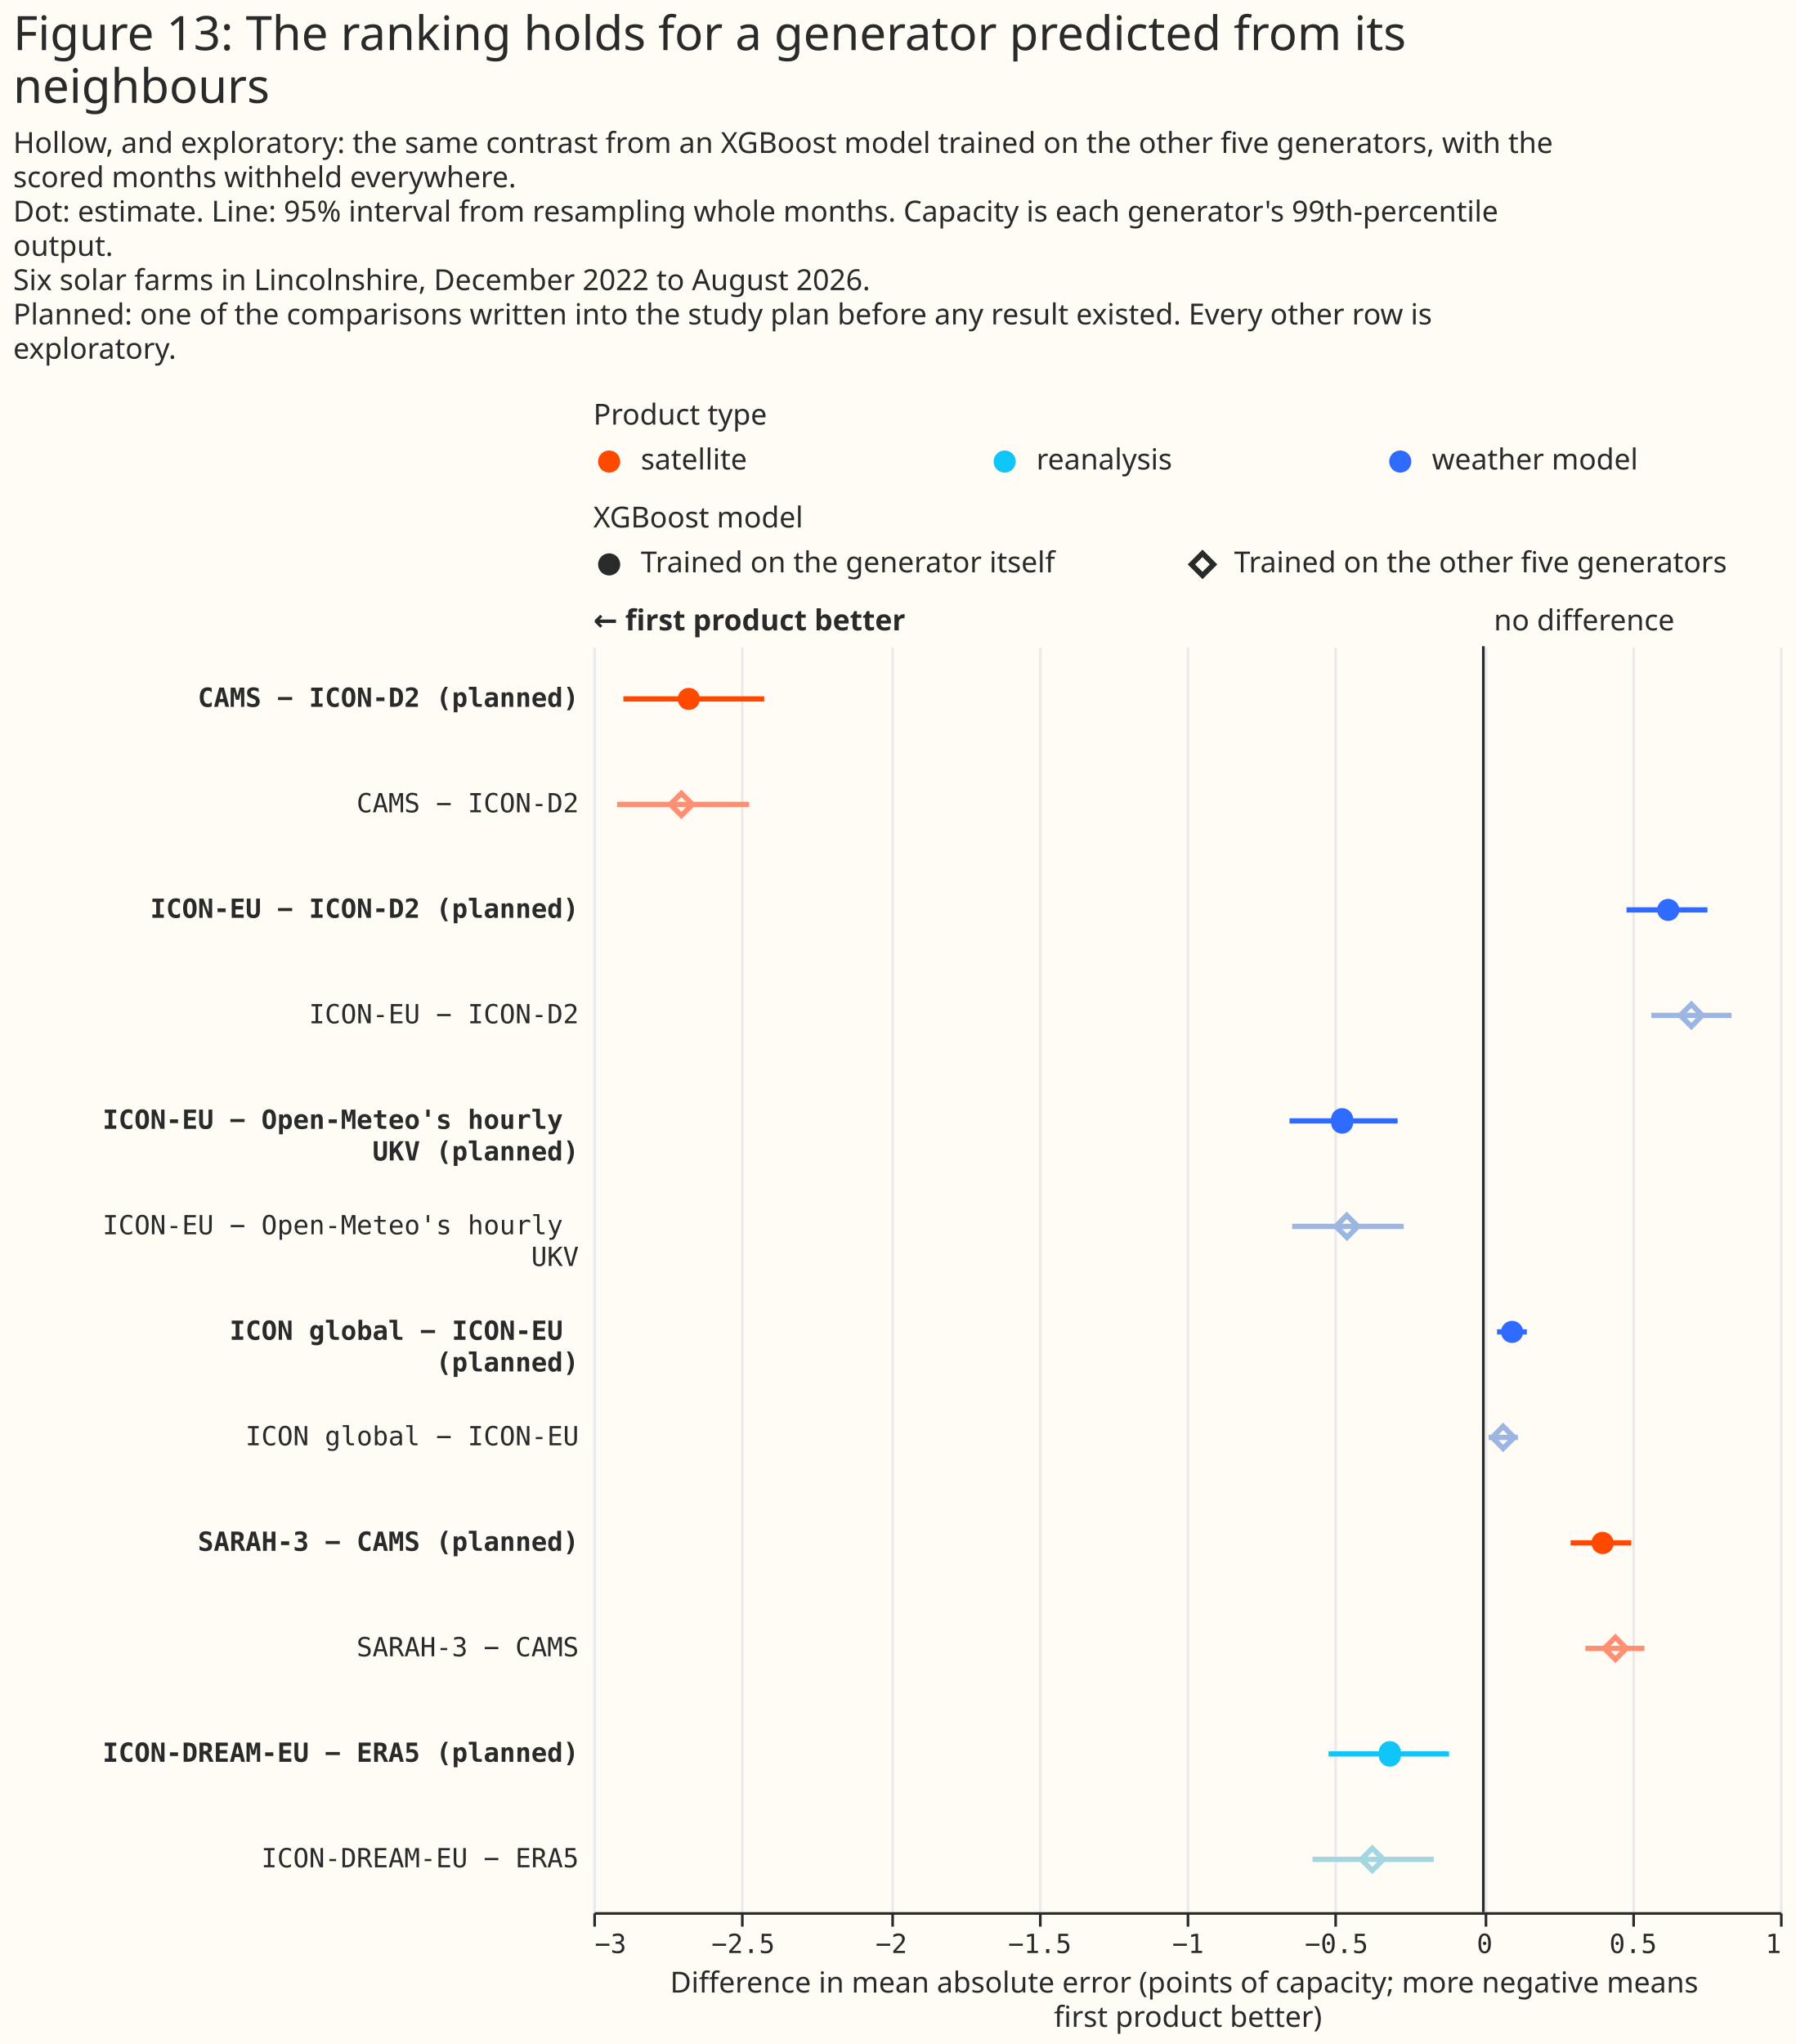
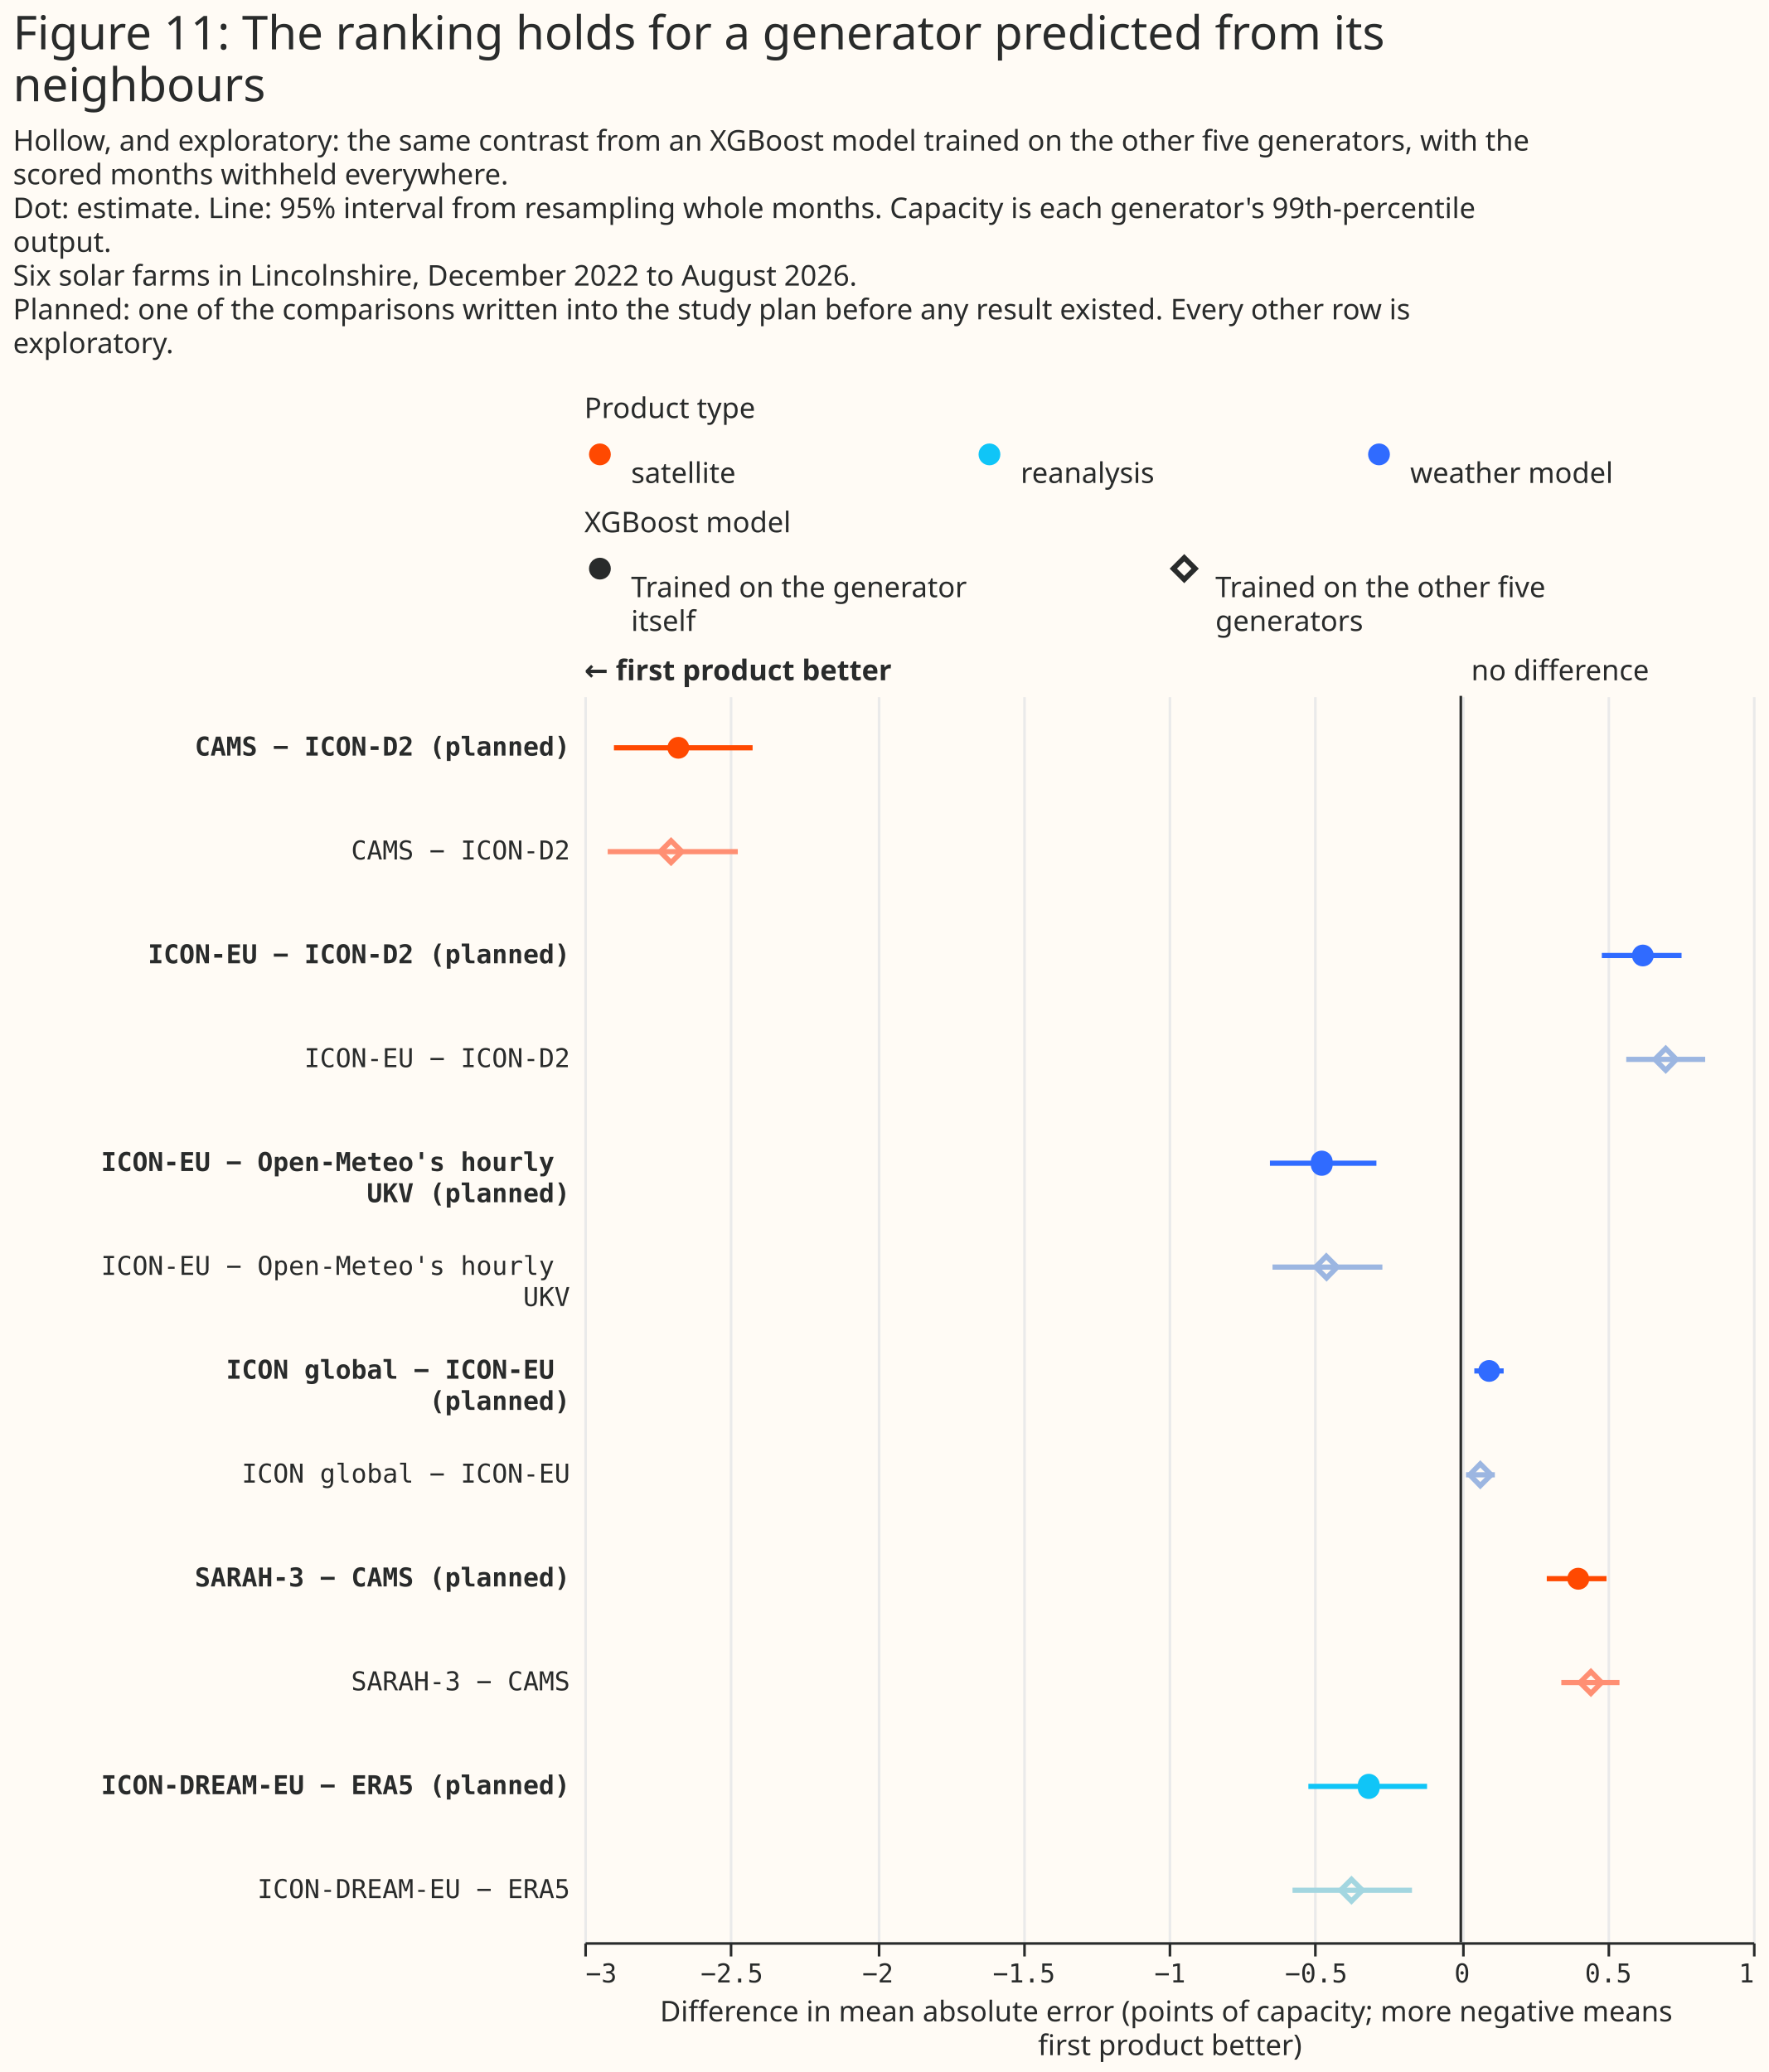
- <svg xmlns="http://www.w3.org/2000/svg" width="681" height="775" class="marks" viewBox="0 0 681 775">
-   <path fill="#fffbf5" d="M0 0h681v775H0z" />
+ <svg xmlns="http://www.w3.org/2000/svg" width="681" height="798" class="marks" viewBox="0 0 681 798">
+   <path fill="#fffbf5" d="M0 0h681v798H0z" />
  <g fill="none" stroke-miterlimit="10" aria-roledescription="group mark container" class="mark-group role-frame root">
    <path d="M225 167h450z" aria-hidden="true" class="background" />
    <g aria-roledescription="group mark container" class="mark-group role-scope concat_0_group">
      <g aria-roledescription="group mark container" class="mark-group role-scope concat_0_concat_0_group">
        <path fill="#fffbf5" d="M225 167h450v16H225Z" aria-hidden="true" class="background" />
        <g aria-roledescription="symbol mark container" class="mark-symbol role-mark concat_0_concat_0_layer_0_marks">
          <path fill="#ff4901" d="M235.2 175a4.2 4.2 0 1 1-8.4 0 4.2 4.2 0 1 1 8.4 0" aria-label="x: 6; colour: #FF4901; shape: circle" aria-roledescription="point" />
          <path fill="#10c5f7" d="M385.2 175a4.2 4.2 0 1 1-8.4 0 4.2 4.2 0 1 1 8.4 0" aria-label="x: 156; colour: #10C5F7; shape: circle" aria-roledescription="point" />
          <path fill="#306bff" d="M535.2 175a4.2 4.2 0 1 1-8.4 0 4.2 4.2 0 1 1 8.4 0" aria-label="x: 306; colour: #306BFF; shape: circle" aria-roledescription="point" />
        </g>
        <g fill="#292b2b" aria-roledescription="text mark container" class="mark-text role-mark concat_0_concat_0_layer_2_marks" font-family="Matter XH, DM Sans, sans-serif" font-size="11">
-           <text aria-label="x: 6; label: satellite" aria-roledescription="text mark" transform="translate(243 178)">satellite</text>
-           <text aria-label="x: 156; label: reanalysis" aria-roledescription="text mark" transform="translate(393 178)">reanalysis</text>
-           <text aria-label="x: 306; label: weather model" aria-roledescription="text mark" transform="translate(543 178)">weather model</text>
+           <text aria-label="x: 6; label: satellite" aria-roledescription="text mark" transform="translate(243 186)">satellite</text>
+           <text aria-label="x: 156; label: reanalysis" aria-roledescription="text mark" transform="translate(393 186)">reanalysis</text>
+           <text aria-label="x: 306; label: weather model" aria-roledescription="text mark" transform="translate(543 186)">weather model</text>
        </g>
        <g class="mark-group role-title">
          <text fill="#292b2b" aria-label="Title text 'Product type'" aria-roledescription="title" class="mark-text role-title-text" font-family="Matter XH, DM Sans, sans-serif" font-size="11" pointer-events="none" transform="translate(225 161)">Product type</text>
        </g>
      </g>
      <g aria-roledescription="group mark container" class="mark-group role-scope concat_0_concat_1_group">
-         <path fill="#fffbf5" d="M225 206h450v16H225Z" aria-hidden="true" class="background" />
+         <path fill="#fffbf5" d="M225 211h450v29H225Z" aria-hidden="true" class="background" />
        <g aria-roledescription="symbol mark container" class="mark-symbol role-mark concat_0_concat_1_layer_0_marks">
-           <path fill="#292b2b" d="M235.2 214a4.2 4.2 0 1 1-8.4 0 4.2 4.2 0 1 1 8.4 0" aria-label="x: 6; colour: #292B2B; shape: circle" aria-roledescription="point" />
+           <path fill="#292b2b" d="M235.2 219a4.2 4.2 0 1 1-8.4 0 4.2 4.2 0 1 1 8.4 0" aria-label="x: 6; colour: #292B2B; shape: circle" aria-roledescription="point" />
        </g>
        <g aria-roledescription="symbol mark container" class="mark-symbol role-mark concat_0_concat_1_layer_1_marks">
-           <path stroke="#292b2b" stroke-width="2" d="m451.8 214 4.2-4.2 4.2 4.2-4.2 4.2Z" aria-label="x: 231; colour: #292B2B; shape: diamond" aria-roledescription="point" />
+           <path stroke="#292b2b" stroke-width="2" d="m451.8 219 4.2-4.2 4.2 4.2-4.2 4.2Z" aria-label="x: 231; colour: #292B2B; shape: diamond" aria-roledescription="point" />
        </g>
        <g fill="#292b2b" aria-roledescription="text mark container" class="mark-text role-mark concat_0_concat_1_layer_2_marks" font-family="Matter XH, DM Sans, sans-serif" font-size="11">
-           <text aria-label="x: 6; label: Trained on the generator itself" aria-roledescription="text mark" transform="translate(243 217)">Trained on the generator itself</text>
-           <text aria-label="x: 231; label: Trained on the other five generators" aria-roledescription="text mark" transform="translate(468 217)">Trained on the other five generators</text>
+           <text aria-label="x: 6; label: Trained on the generator itself" aria-roledescription="text mark" transform="translate(243 230)">
+             <tspan>Trained on the generator</tspan>
+             <tspan x="0" dy="13">itself</tspan>
+           </text>
+           <text aria-label="x: 231; label: Trained on the other five generators" aria-roledescription="text mark" transform="translate(468 230)">
+             <tspan>Trained on the other five</tspan>
+             <tspan x="0" dy="13">generators</tspan>
+           </text>
        </g>
        <g class="mark-group role-title">
-           <text fill="#292b2b" aria-label="Title text 'XGBoost model'" aria-roledescription="title" class="mark-text role-title-text" font-family="Matter XH, DM Sans, sans-serif" font-size="11" pointer-events="none" transform="translate(225 200)">XGBoost model</text>
+           <text fill="#292b2b" aria-label="Title text 'XGBoost model'" aria-roledescription="title" class="mark-text role-title-text" font-family="Matter XH, DM Sans, sans-serif" font-size="11" pointer-events="none" transform="translate(225 205)">XGBoost model</text>
        </g>
      </g>
      <g aria-roledescription="group mark container" class="mark-group role-scope concat_0_concat_2_group">
-         <path fill="#fffbf5" d="M225 245h450v480H225Z" aria-hidden="true" class="background" />
+         <path fill="#fffbf5" d="M225 268h450v480H225Z" aria-hidden="true" class="background" />
        <g aria-hidden="true" class="mark-group role-axis">
-           <path stroke="#eaeaea" d="M225.5 725.5v-480m56 480v-480m57 480v-480m56 480v-480m56 480v-480m56 480v-480m57 480v-480m56 480v-480m56 480v-480" class="mark-rule role-axis-grid" pointer-events="none" />
+           <path stroke="#eaeaea" d="M225.5 748.5v-480m56 480v-480m57 480v-480m56 480v-480m56 480v-480m56 480v-480m57 480v-480m56 480v-480m56 480v-480" class="mark-rule role-axis-grid" pointer-events="none" />
        </g>
        <g aria-label="X-axis titled 'Difference in mean absolute error (points of capacity; more negative means first product better)' for a linear scale with values from −3 to 1" aria-roledescription="axis" class="mark-group role-axis" pointer-events="none">
-           <path stroke="#292b2b" d="M225.5 725.5v5m56-5v5m57-5v5m56-5v5m56-5v5m56-5v5m57-5v5m56-5v5m56-5v5" class="mark-rule role-axis-tick" />
+           <path stroke="#292b2b" d="M225.5 748.5v5m56-5v5m57-5v5m56-5v5m56-5v5m56-5v5m57-5v5m56-5v5m56-5v5" class="mark-rule role-axis-tick" />
          <g fill="#292b2b" class="mark-text role-axis-label" font-family="Matter Semi Mono, Roboto Mono, monospace" font-size="10">
-             <text transform="translate(225.5 740.5)">−3</text>
-             <text text-anchor="middle" transform="translate(281.8 740.5)">−2.5</text>
-             <text text-anchor="middle" transform="translate(338 740.5)">−2</text>
-             <text text-anchor="middle" transform="translate(394.3 740.5)">−1.5</text>
-             <text text-anchor="middle" transform="translate(450.5 740.5)">−1</text>
-             <text text-anchor="middle" transform="translate(506.8 740.5)">−0.5</text>
-             <text text-anchor="middle" transform="translate(563 740.5)">0</text>
-             <text text-anchor="middle" transform="translate(619.3 740.5)">0.5</text>
-             <text text-anchor="end" transform="translate(675.5 740.5)">1</text>
+             <text transform="translate(225.5 763.5)">−3</text>
+             <text text-anchor="middle" transform="translate(281.8 763.5)">−2.5</text>
+             <text text-anchor="middle" transform="translate(338 763.5)">−2</text>
+             <text text-anchor="middle" transform="translate(394.3 763.5)">−1.5</text>
+             <text text-anchor="middle" transform="translate(450.5 763.5)">−1</text>
+             <text text-anchor="middle" transform="translate(506.8 763.5)">−0.5</text>
+             <text text-anchor="middle" transform="translate(563 763.5)">0</text>
+             <text text-anchor="middle" transform="translate(619.3 763.5)">0.5</text>
+             <text text-anchor="end" transform="translate(675.5 763.5)">1</text>
          </g>
-           <path stroke="#292b2b" d="M225.5 725.5h450" class="mark-rule role-axis-domain" />
-           <text fill="#292b2b" class="mark-text role-axis-title" font-family="Matter XH, DM Sans, sans-serif" font-size="11" text-anchor="middle" transform="translate(450.5 755.5)">
+           <path stroke="#292b2b" d="M225.5 748.5h450" class="mark-rule role-axis-domain" />
+           <text fill="#292b2b" class="mark-text role-axis-title" font-family="Matter XH, DM Sans, sans-serif" font-size="11" text-anchor="middle" transform="translate(450.5 778.5)">
            <tspan>Difference in mean absolute error (points of capacity; more negative means</tspan>
            <tspan x="0" dy="13">first product better)</tspan>
          </text>
        </g>
        <g aria-label="Y-axis for a discrete scale with 12 values: CAMS − ICON-D2 (planned), CAMS − ICON-D2, ICON-EU − ICON-D2 (planned), ICON-EU − ICON-D2, ICON-EU − Open-Meteo's hourly UKV (planned), ending with ICON-DREAM-EU − ERA5" aria-roledescription="axis" class="mark-group role-axis">
          <g fill="#292b2b" class="mark-text role-axis-label" font-family="Matter Semi Mono, Roboto Mono, monospace" font-size="10" pointer-events="none" text-anchor="end">
-             <text font-weight="bold" transform="translate(219.5 268)">CAMS − ICON-D2 (planned)</text>
-             <text transform="translate(219.5 308)">CAMS − ICON-D2</text>
-             <text font-weight="bold" transform="translate(219.5 348)">ICON-EU − ICON-D2 (planned)</text>
-             <text transform="translate(219.5 388)">ICON-EU − ICON-D2</text>
-             <text font-weight="bold" transform="translate(219.5 428)">
+             <text font-weight="bold" transform="translate(219.5 291)">CAMS − ICON-D2 (planned)</text>
+             <text transform="translate(219.5 331)">CAMS − ICON-D2</text>
+             <text font-weight="bold" transform="translate(219.5 371)">ICON-EU − ICON-D2 (planned)</text>
+             <text transform="translate(219.5 411)">ICON-EU − ICON-D2</text>
+             <text font-weight="bold" transform="translate(219.5 451)">
              <tspan>ICON-EU − Open-Meteo's hourly</tspan>
              <tspan x="0" dy="12">UKV (planned)</tspan>
            </text>
-             <text transform="translate(219.5 468)">
+             <text transform="translate(219.5 491)">
              <tspan>ICON-EU − Open-Meteo's hourly</tspan>
              <tspan x="0" dy="12">UKV</tspan>
            </text>
-             <text font-weight="bold" transform="translate(219.5 508)">
+             <text font-weight="bold" transform="translate(219.5 531)">
              <tspan>ICON global − ICON-EU</tspan>
              <tspan x="0" dy="12">(planned)</tspan>
            </text>
-             <text transform="translate(219.5 548)">ICON global − ICON-EU</text>
-             <text font-weight="bold" transform="translate(219.5 588)">SARAH-3 − CAMS (planned)</text>
-             <text transform="translate(219.5 628)">SARAH-3 − CAMS</text>
-             <text font-weight="bold" transform="translate(219.5 668)">ICON-DREAM-EU − ERA5 (planned)</text>
-             <text transform="translate(219.5 708)">ICON-DREAM-EU − ERA5</text>
+             <text transform="translate(219.5 571)">ICON global − ICON-EU</text>
+             <text font-weight="bold" transform="translate(219.5 611)">SARAH-3 − CAMS (planned)</text>
+             <text transform="translate(219.5 651)">SARAH-3 − CAMS</text>
+             <text font-weight="bold" transform="translate(219.5 691)">ICON-DREAM-EU − ERA5 (planned)</text>
+             <text transform="translate(219.5 731)">ICON-DREAM-EU − ERA5</text>
          </g>
        </g>
        <g aria-roledescription="rule mark container" class="mark-rule role-mark concat_0_concat_2_layer_0_marks">
-           <path stroke="#292b2b" d="M562.5 245v480" aria-label="x: 0" aria-roledescription="rule mark" />
+           <path stroke="#292b2b" d="M562.5 268v480" aria-label="x: 0" aria-roledescription="rule mark" />
        </g>
        <g aria-roledescription="text mark container" class="mark-text role-mark concat_0_concat_2_layer_1_marks">
-           <text fill="#292b2b" aria-label="x: 0" aria-roledescription="text mark" font-family="Matter XH, DM Sans, sans-serif" font-size="11" transform="translate(566.5 239)">no difference</text>
+           <text fill="#292b2b" aria-label="x: 0" aria-roledescription="text mark" font-family="Matter XH, DM Sans, sans-serif" font-size="11" transform="translate(566.5 262)">no difference</text>
        </g>
        <g aria-roledescription="text mark container" class="mark-text role-mark concat_0_concat_2_layer_2_marks">
-           <text fill="#292b2b" aria-label="x: −3" aria-roledescription="text mark" font-family="Matter XH, DM Sans, sans-serif" font-size="11" font-weight="bold" transform="translate(225 239)">← first product better</text>
+           <text fill="#292b2b" aria-label="x: −3" aria-roledescription="text mark" font-family="Matter XH, DM Sans, sans-serif" font-size="11" font-weight="bold" transform="translate(225 262)">← first product better</text>
        </g>
-         <g stroke-width="2" aria-hidden="true" class="mark-rule role-mark concat_0_concat_2_layer_3_marks" clip-path="url(#a)" transform="translate(225 245)">
+         <g stroke-width="2" aria-hidden="true" class="mark-rule role-mark concat_0_concat_2_layer_3_marks" clip-path="url(#a)" transform="translate(225 268)">
          <path stroke="#ff4901" d="M11.4 20h53.4" />
          <path stroke="#ff8f73" d="M9 60h50.1" />
          <path stroke="#306bff" d="M391.8 100h30.7" />
          <path stroke="#9cb6e1" d="M401.2 140h30.4" />
          <path stroke="#306bff" d="M264 180h41" />
          <path stroke="#9cb6e1" d="M265 220h42.3" />
          <path stroke="#306bff" d="M342.7 260H354" />
          <path stroke="#9cb6e1" d="M339.5 300h11.1" />
          <path stroke="#ff4901" d="M370.6 340h23" />
          <path stroke="#ff8f73" d="M376.2 380h22.4" />
          <path stroke="#10c5f7" d="M278.8 420h45.7" />
          <path stroke="#a3d6e0" d="M272.7 460h46" />
        </g>
-         <g aria-roledescription="symbol mark container" class="mark-symbol role-mark concat_0_concat_2_layer_4_marks" clip-path="url(#b)" transform="translate(225 245)">
-           <path fill="#ff4901" d="M40.4 20a4.2 4.2 0 1 1-8.4 0 4.2 4.2 0 1 1 8.4 0" aria-label="Difference in mean absolute error (points of capacity; more negative means, first product better): −2.68; label: CAMS − ICON-D2 (planned); shade: satellite; condition: Trained on the generator itself; Row: CAMS − ICON-D2 (planned); Estimate: −2.678; Lower 95%: −2.899; Upper 95%: −2.424" aria-roledescription="point" />
-           <path fill="#306bff" d="M411.8 100a4.2 4.2 0 1 1-8.4 0 4.2 4.2 0 1 1 8.4 0" aria-label="Difference in mean absolute error (points of capacity; more negative means, first product better): 0.62; label: ICON-EU − ICON-D2 (planned); shade: weather model; condition: Trained on the generator itself; Row: ICON-EU − ICON-D2 (planned); Estimate: 0.623; Lower 95%: 0.483; Upper 95%: 0.756" aria-roledescription="point" />
-           <path fill="#306bff" d="M288.1 180a4.2 4.2 0 1 1-8.3 0 4.2 4.2 0 1 1 8.3 0" aria-label="Difference in mean absolute error (points of capacity; more negative means, first product better): −0.48; label: ICON-EU − Open-Meteo's hourly UKV (planned); shade: weather model; condition: Trained on the generator itself; Row: ICON-EU − Open-Meteo's hourly UKV (planned); Estimate: −0.476; Lower 95%: −0.654; Upper 95%: −0.289" aria-roledescription="point" />
-           <path fill="#306bff" d="M352.6 260a4.2 4.2 0 1 1-8.4 0 4.2 4.2 0 1 1 8.4 0" aria-label="Difference in mean absolute error (points of capacity; more negative means, first product better): 0.1; label: ICON global − ICON-EU (planned); shade: weather model; condition: Trained on the generator itself; Row: ICON global − ICON-EU (planned); Estimate: 0.097; Lower 95%: 0.046; Upper 95%: 0.147" aria-roledescription="point" />
-           <path fill="#ff4901" d="M387 340a4.2 4.2 0 1 1-8.5 0 4.2 4.2 0 1 1 8.4 0" aria-label="Difference in mean absolute error (points of capacity; more negative means, first product better): 0.4; label: SARAH-3 − CAMS (planned); shade: satellite; condition: Trained on the generator itself; Row: SARAH-3 − CAMS (planned); Estimate: 0.402; Lower 95%: 0.294; Upper 95%: 0.498" aria-roledescription="point" />
-           <path fill="#10c5f7" d="M306.2 420a4.2 4.2 0 1 1-8.3 0 4.2 4.2 0 1 1 8.3 0" aria-label="Difference in mean absolute error (points of capacity; more negative means, first product better): −0.32; label: ICON-DREAM-EU − ERA5 (planned); shade: reanalysis; condition: Trained on the generator itself; Row: ICON-DREAM-EU − ERA5 (planned); Estimate: −0.315; Lower 95%: −0.522; Upper 95%: −0.116" aria-roledescription="point" />
+         <g aria-hidden="true" class="mark-symbol role-mark concat_0_concat_2_layer_4_marks" clip-path="url(#b)" transform="translate(225 268)">
+           <path fill="#ff4901" d="M40.4 20a4.2 4.2 0 1 1-8.4 0 4.2 4.2 0 1 1 8.4 0" />
+           <path fill="#306bff" d="M411.8 100a4.2 4.2 0 1 1-8.4 0 4.2 4.2 0 1 1 8.4 0m-123.7 80a4.2 4.2 0 1 1-8.3 0 4.2 4.2 0 1 1 8.3 0m64.5 80a4.2 4.2 0 1 1-8.4 0 4.2 4.2 0 1 1 8.4 0" />
+           <path fill="#ff4901" d="M387 340a4.2 4.2 0 1 1-8.5 0 4.2 4.2 0 1 1 8.4 0" />
+           <path fill="#10c5f7" d="M306.2 420a4.2 4.2 0 1 1-8.3 0 4.2 4.2 0 1 1 8.3 0" />
        </g>
-         <g stroke-width="2" aria-roledescription="symbol mark container" class="mark-symbol role-mark concat_0_concat_2_layer_5_marks" clip-path="url(#c)" transform="translate(225 245)">
-           <path stroke="#ff8f73" d="m29.2 60 4.2-4.2 4.2 4.2-4.2 4.2Z" aria-label="Difference in mean absolute error (points of capacity; more negative means, first product better): −2.7; label: CAMS − ICON-D2; shade: satellite, light; condition: Trained on the other five generators; Row: CAMS − ICON-D2; Estimate: −2.703; Lower 95%: −2.92; Upper 95%: −2.475" aria-roledescription="point" />
-           <path stroke="#9cb6e1" d="m412.2 140 4.2-4.2 4.1 4.2-4.1 4.2Z" aria-label="Difference in mean absolute error (points of capacity; more negative means, first product better): 0.7; label: ICON-EU − ICON-D2; shade: weather model, light; condition: Trained on the other five generators; Row: ICON-EU − ICON-D2; Estimate: 0.701; Lower 95%: 0.566; Upper 95%: 0.836" aria-roledescription="point" />
-           <path stroke="#9cb6e1" d="m281.6 220 4.1-4.2 4.2 4.2-4.1 4.2Z" aria-label="Difference in mean absolute error (points of capacity; more negative means, first product better): −0.46; label: ICON-EU − Open-Meteo's hourly UKV; shade: weather model, light; condition: Trained on the other five generators; Row: ICON-EU − Open-Meteo's hourly UKV; Estimate: −0.46; Lower 95%: −0.645; Upper 95%: −0.268" aria-roledescription="point" />
-           <path stroke="#9cb6e1" d="m340.9 300 4.1-4.2 4.2 4.2-4.2 4.2Z" aria-label="Difference in mean absolute error (points of capacity; more negative means, first product better): 0.07; label: ICON global − ICON-EU; shade: weather model, light; condition: Trained on the other five generators; Row: ICON global − ICON-EU; Estimate: 0.067; Lower 95%: 0.018; Upper 95%: 0.117" aria-roledescription="point" />
-           <path stroke="#ff8f73" d="m383.4 380 4.2-4.2 4.1 4.2-4.1 4.2Z" aria-label="Difference in mean absolute error (points of capacity; more negative means, first product better): 0.45; label: SARAH-3 − CAMS; shade: satellite, light; condition: Trained on the other five generators; Row: SARAH-3 − CAMS; Estimate: 0.445; Lower 95%: 0.344; Upper 95%: 0.543" aria-roledescription="point" />
-           <path stroke="#a3d6e0" d="m291.2 460 4.2-4.2 4.2 4.2-4.2 4.2Z" aria-label="Difference in mean absolute error (points of capacity; more negative means, first product better): −0.37; label: ICON-DREAM-EU − ERA5; shade: reanalysis, light; condition: Trained on the other five generators; Row: ICON-DREAM-EU − ERA5; Estimate: −0.374; Lower 95%: −0.576; Upper 95%: −0.167" aria-roledescription="point" />
+         <g stroke-width="2" aria-hidden="true" class="mark-symbol role-mark concat_0_concat_2_layer_5_marks" clip-path="url(#c)" transform="translate(225 268)">
+           <path stroke="#ff8f73" d="m29.2 60 4.2-4.2 4.2 4.2-4.2 4.2Z" />
+           <path stroke="#9cb6e1" d="m412.2 140 4.2-4.2 4.1 4.2-4.1 4.2Zm-130.6 80 4.1-4.2 4.2 4.2-4.1 4.2Zm59.3 80 4.1-4.2 4.2 4.2-4.2 4.2Z" />
+           <path stroke="#ff8f73" d="m383.4 380 4.2-4.2 4.1 4.2-4.1 4.2Z" />
+           <path stroke="#a3d6e0" d="m291.2 460 4.2-4.2 4.2 4.2-4.2 4.2Z" />
        </g>
      </g>
    </g>
    <g fill="#292b2b" class="mark-group role-title" font-family="Matter XH, DM Sans, sans-serif" pointer-events="none">
-       <text aria-label="Title text 'Figure 13: The ranking holds for a generator predicted from its neighbours'" aria-roledescription="title" class="mark-text role-title-text" font-size="18" transform="translate(5 19)">
-         <tspan>Figure 13: The ranking holds for a generator predicted from its</tspan>
+       <text aria-label="Title text 'Figure 11: The ranking holds for a generator predicted from its neighbours'" aria-roledescription="title" class="mark-text role-title-text" font-size="18" transform="translate(5 19)">
+         <tspan>Figure 11: The ranking holds for a generator predicted from its</tspan>
        <tspan x="0" dy="20">neighbours</tspan>
      </text>
      <text aria-label="Subtitle text 'Hollow, and exploratory: the same contrast from an XGBoost model trained on the other five generators, with the scored months withheld everywhere. Dot: estimate. Line: 95% interval from resampling whole months. Capacity is each generator's 99th-percentile output. Six solar farms in Lincolnshire, December 2022 to August 2026. Planned: one of the comparisons written into the study plan before any result existed. Every other row is exploratory.'" aria-roledescription="subtitle" class="mark-text role-title-subtitle" font-size="11" transform="translate(5 58)">
        <tspan>Hollow, and exploratory: the same contrast from an XGBoost model trained on the other five generators, with the</tspan>
        <tspan x="0" dy="13">scored months withheld everywhere.</tspan>
        <tspan x="0" dy="13">Dot: estimate. Line: 95% interval from resampling whole months. Capacity is each generator's 99th-percentile</tspan>
        <tspan x="0" dy="13">output.</tspan>
        <tspan x="0" dy="13">Six solar farms in Lincolnshire, December 2022 to August 2026.</tspan>
        <tspan x="0" dy="13">Planned: one of the comparisons written into the study plan before any result existed. Every other row is</tspan>
        <tspan x="0" dy="13">exploratory.</tspan>
      </text>
    </g>
  </g>
  <defs>
    <clipPath id="a">
      <path d="M0 0h450v480H0z" />
    </clipPath>
    <clipPath id="b">
      <path d="M0 0h450v480H0z" />
    </clipPath>
    <clipPath id="c">
      <path d="M0 0h450v480H0z" />
    </clipPath>
  </defs>
</svg>
